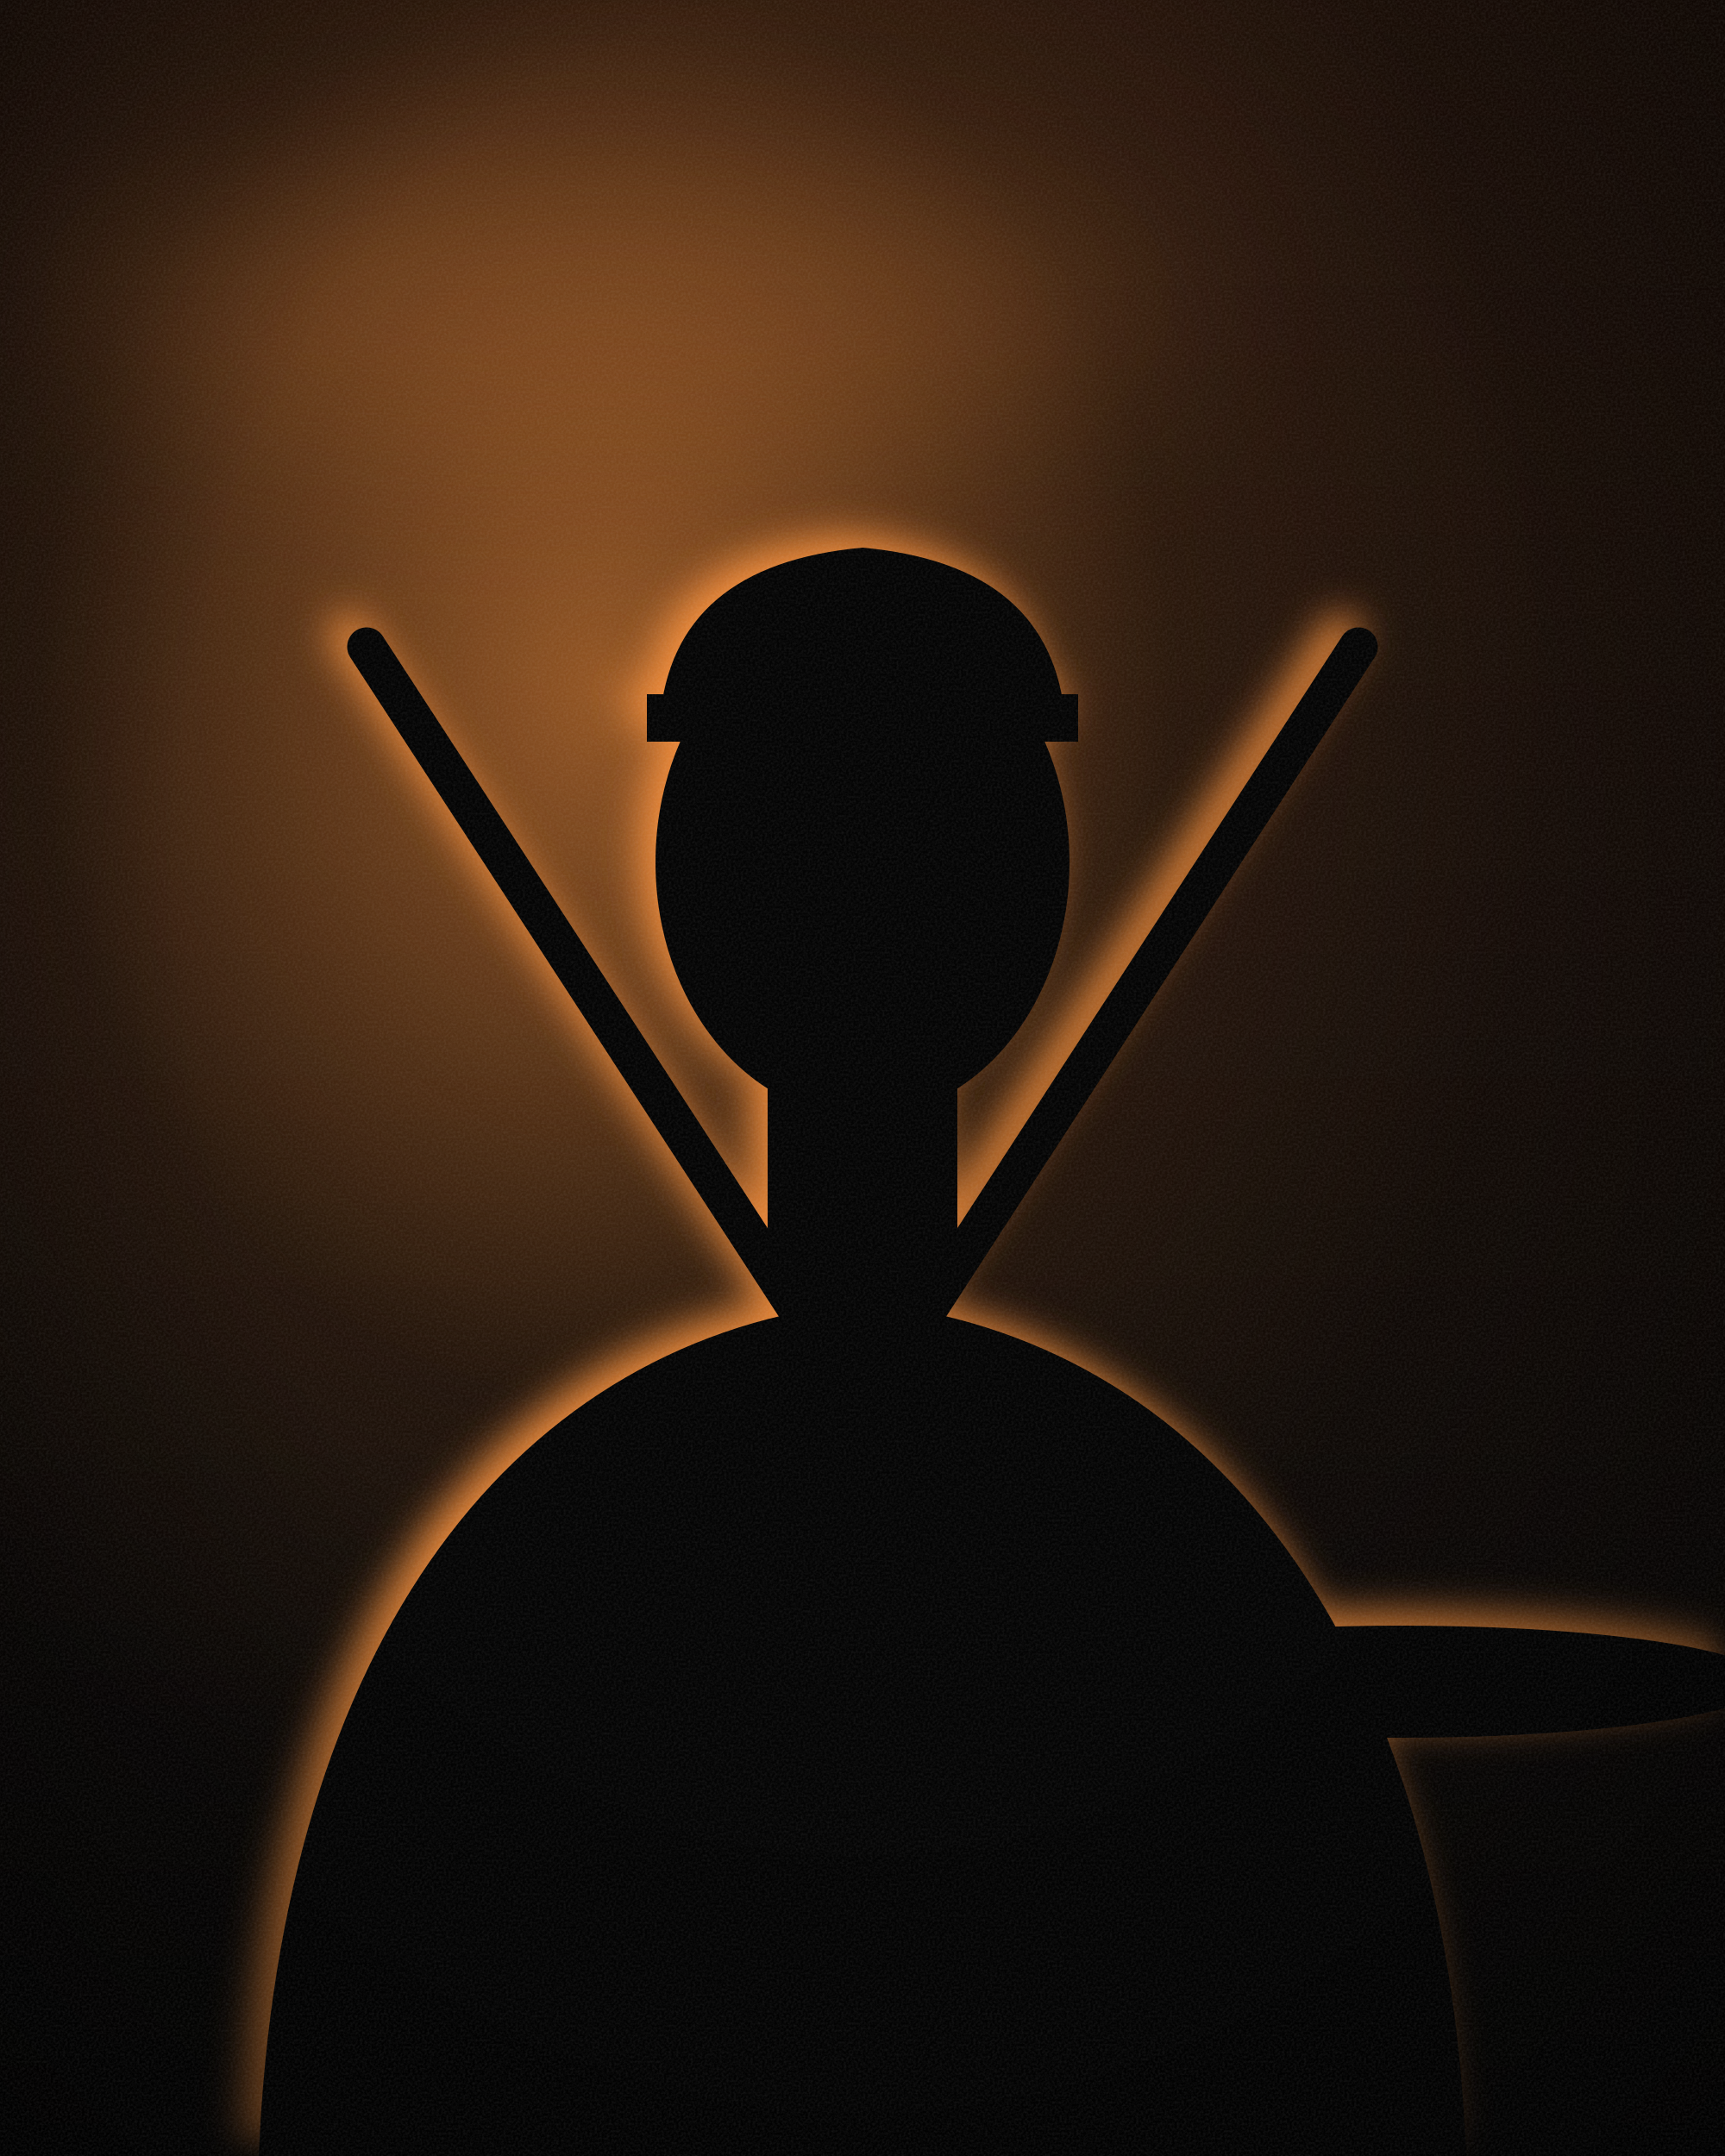
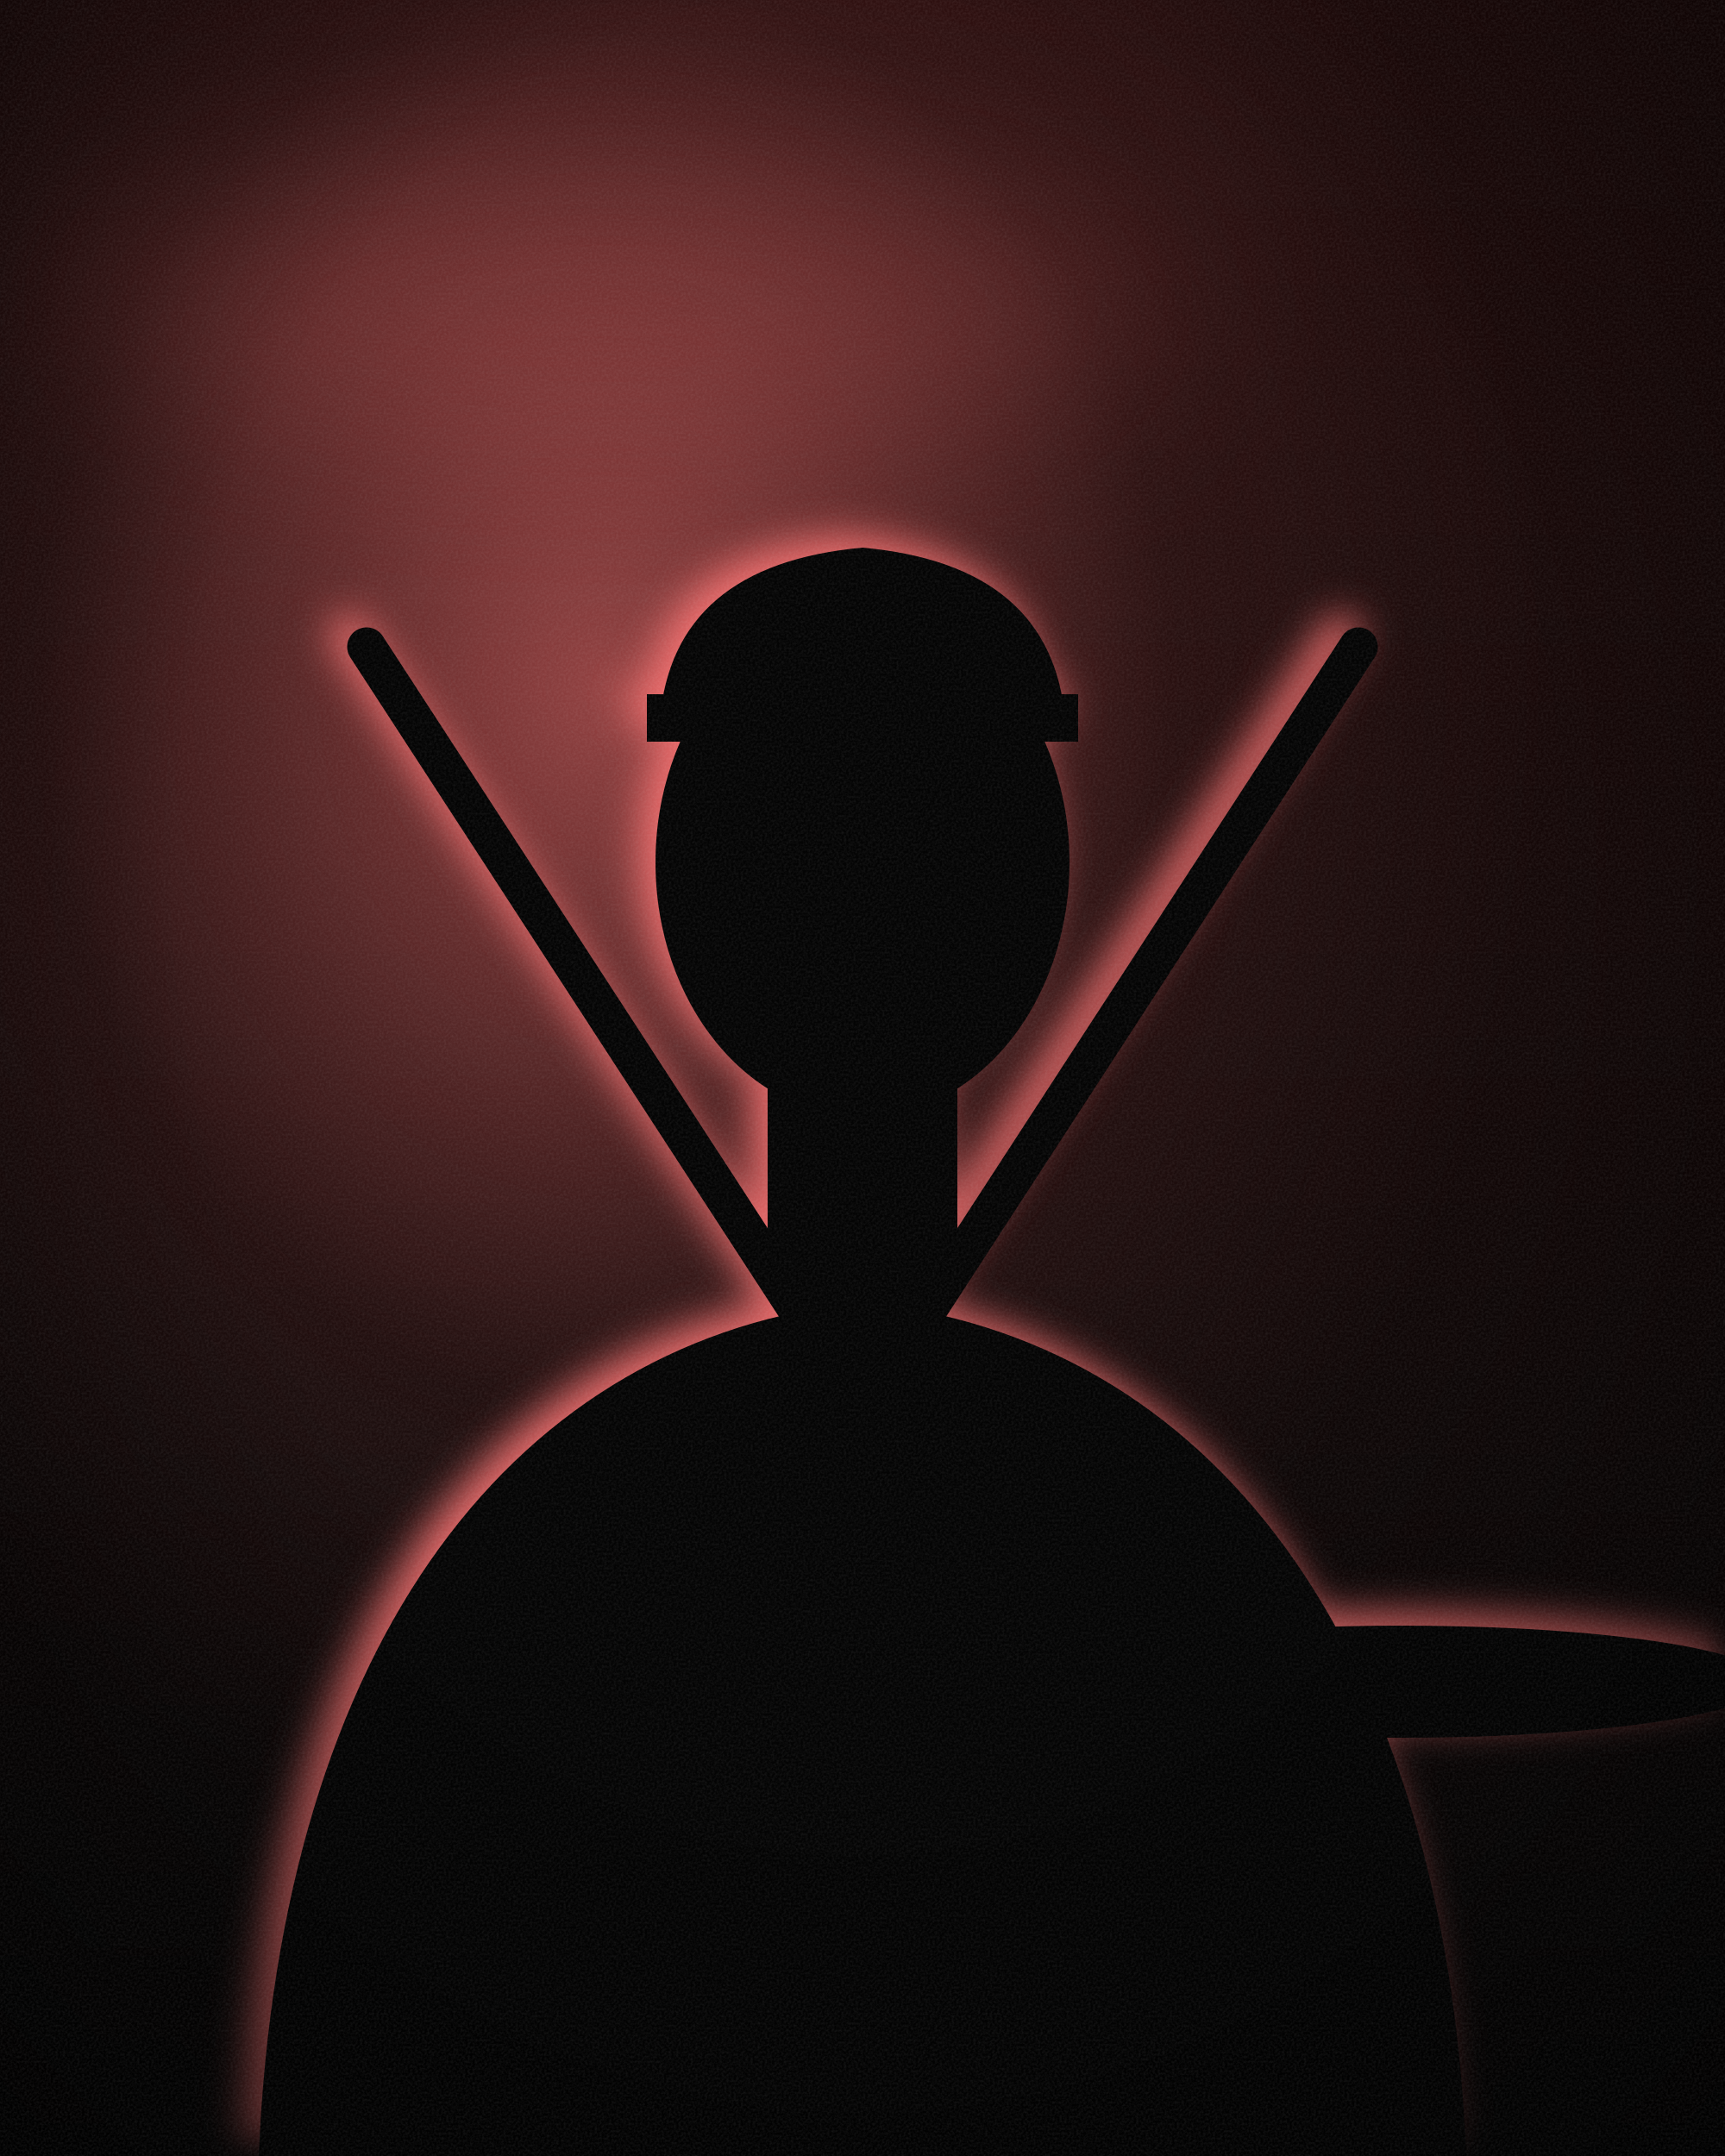
<svg xmlns="http://www.w3.org/2000/svg" viewBox="0 0 800 1000" width="800" height="1000" preserveAspectRatio="xMidYMid slice">
  <defs>
    <linearGradient id="bg" x1="0" y1="0" x2="0" y2="1">
-       <stop offset="0" stop-color="#1f1008" />
+       <stop offset="0" stop-color="#1f0a0a" />
      <stop offset="1" stop-color="#050505" />
    </linearGradient>
    <radialGradient id="spot" cx="0.35" cy="0.32" r="0.55">
-       <stop offset="0" stop-color="#fb923c" stop-opacity="0.55" />
-       <stop offset="0.6" stop-color="#fb923c" stop-opacity="0.08" />
-       <stop offset="1" stop-color="#fb923c" stop-opacity="0" />
+       <stop offset="0" stop-color="#f87171" stop-opacity="0.55" />
+       <stop offset="0.6" stop-color="#f87171" stop-opacity="0.08" />
+       <stop offset="1" stop-color="#f87171" stop-opacity="0" />
    </radialGradient>
    <radialGradient id="vignette" cx="0.5" cy="0.4" r="0.8">
      <stop offset="0.5" stop-color="#000" stop-opacity="0" />
      <stop offset="1" stop-color="#000" stop-opacity="0.85" />
    </radialGradient>
    <filter id="rim" x="-20%" y="-20%" width="140%" height="140%">
      <feGaussianBlur stdDeviation="9" />
    </filter>
    <filter id="haze" x="-50%" y="-50%" width="200%" height="200%">
      <feGaussianBlur stdDeviation="40" />
    </filter>
    <filter id="grain" x="0" y="0" width="100%" height="100%">
      <feTurbulence type="fractalNoise" baseFrequency="0.9" numOctaves="2" stitchTiles="stitch" />
      <feColorMatrix type="matrix" values="0 0 0 0 1  0 0 0 0 1  0 0 0 0 1  0.12 0 0 0 -0.04" />
    </filter>
  </defs>
  <rect width="800" height="1000" fill="url(#bg)" />
  <rect width="800" height="1000" fill="url(#spot)" />
-   <ellipse cx="280" cy="140" rx="260" ry="70" fill="#fb923c" opacity="0.18" filter="url(#haze)" />
+   <ellipse cx="280" cy="140" rx="260" ry="70" fill="#f87171" opacity="0.18" filter="url(#haze)" />
  <g opacity="0.9" filter="url(#rim)" transform="translate(-8 -6)">
-     <path d="M120 1000 C130 760 240 620 400 604 C560 620 670 760 680 1000 Z" fill="#fb923c" />
-     <rect x="356" y="470" width="88" height="150" rx="30" fill="#fb923c" />
-     <ellipse cx="400" cy="400" rx="96" ry="118" fill="#fb923c" />
-     <path d="M306 334 Q312 262 400 254 Q488 262 494 334 Z" fill="#fb923c" />
-     <rect x="300" y="322" width="200" height="22" fill="#fb923c" />
-     <path d="M170 300 L560 900 M630 300 L240 900" stroke="#fb923c" stroke-width="18" stroke-linecap="round" />
-     <ellipse cx="650" cy="780" rx="170" ry="26" fill="#fb923c" />
+     <path d="M120 1000 C130 760 240 620 400 604 C560 620 670 760 680 1000 Z" fill="#f87171" />
+     <rect x="356" y="470" width="88" height="150" rx="30" fill="#f87171" />
+     <ellipse cx="400" cy="400" rx="96" ry="118" fill="#f87171" />
+     <path d="M306 334 Q312 262 400 254 Q488 262 494 334 Z" fill="#f87171" />
+     <rect x="300" y="322" width="200" height="22" fill="#f87171" />
+     <path d="M170 300 L560 900 M630 300 L240 900" stroke="#f87171" stroke-width="18" stroke-linecap="round" />
+     <ellipse cx="650" cy="780" rx="170" ry="26" fill="#f87171" />
  </g>
  <g>
    <path d="M120 1000 C130 760 240 620 400 604 C560 620 670 760 680 1000 Z" fill="#040404" />
    <rect x="356" y="470" width="88" height="150" rx="30" fill="#040404" />
    <ellipse cx="400" cy="400" rx="96" ry="118" fill="#040404" />
    <path d="M306 334 Q312 262 400 254 Q488 262 494 334 Z" fill="#040404" />
    <rect x="300" y="322" width="200" height="22" fill="#040404" />
    <path d="M170 300 L560 900 M630 300 L240 900" stroke="#040404" stroke-width="18" stroke-linecap="round" />
    <ellipse cx="650" cy="780" rx="170" ry="26" fill="#040404" />
  </g>
  <rect width="800" height="1000" fill="url(#vignette)" />
  <rect width="800" height="1000" filter="url(#grain)" />
</svg>
